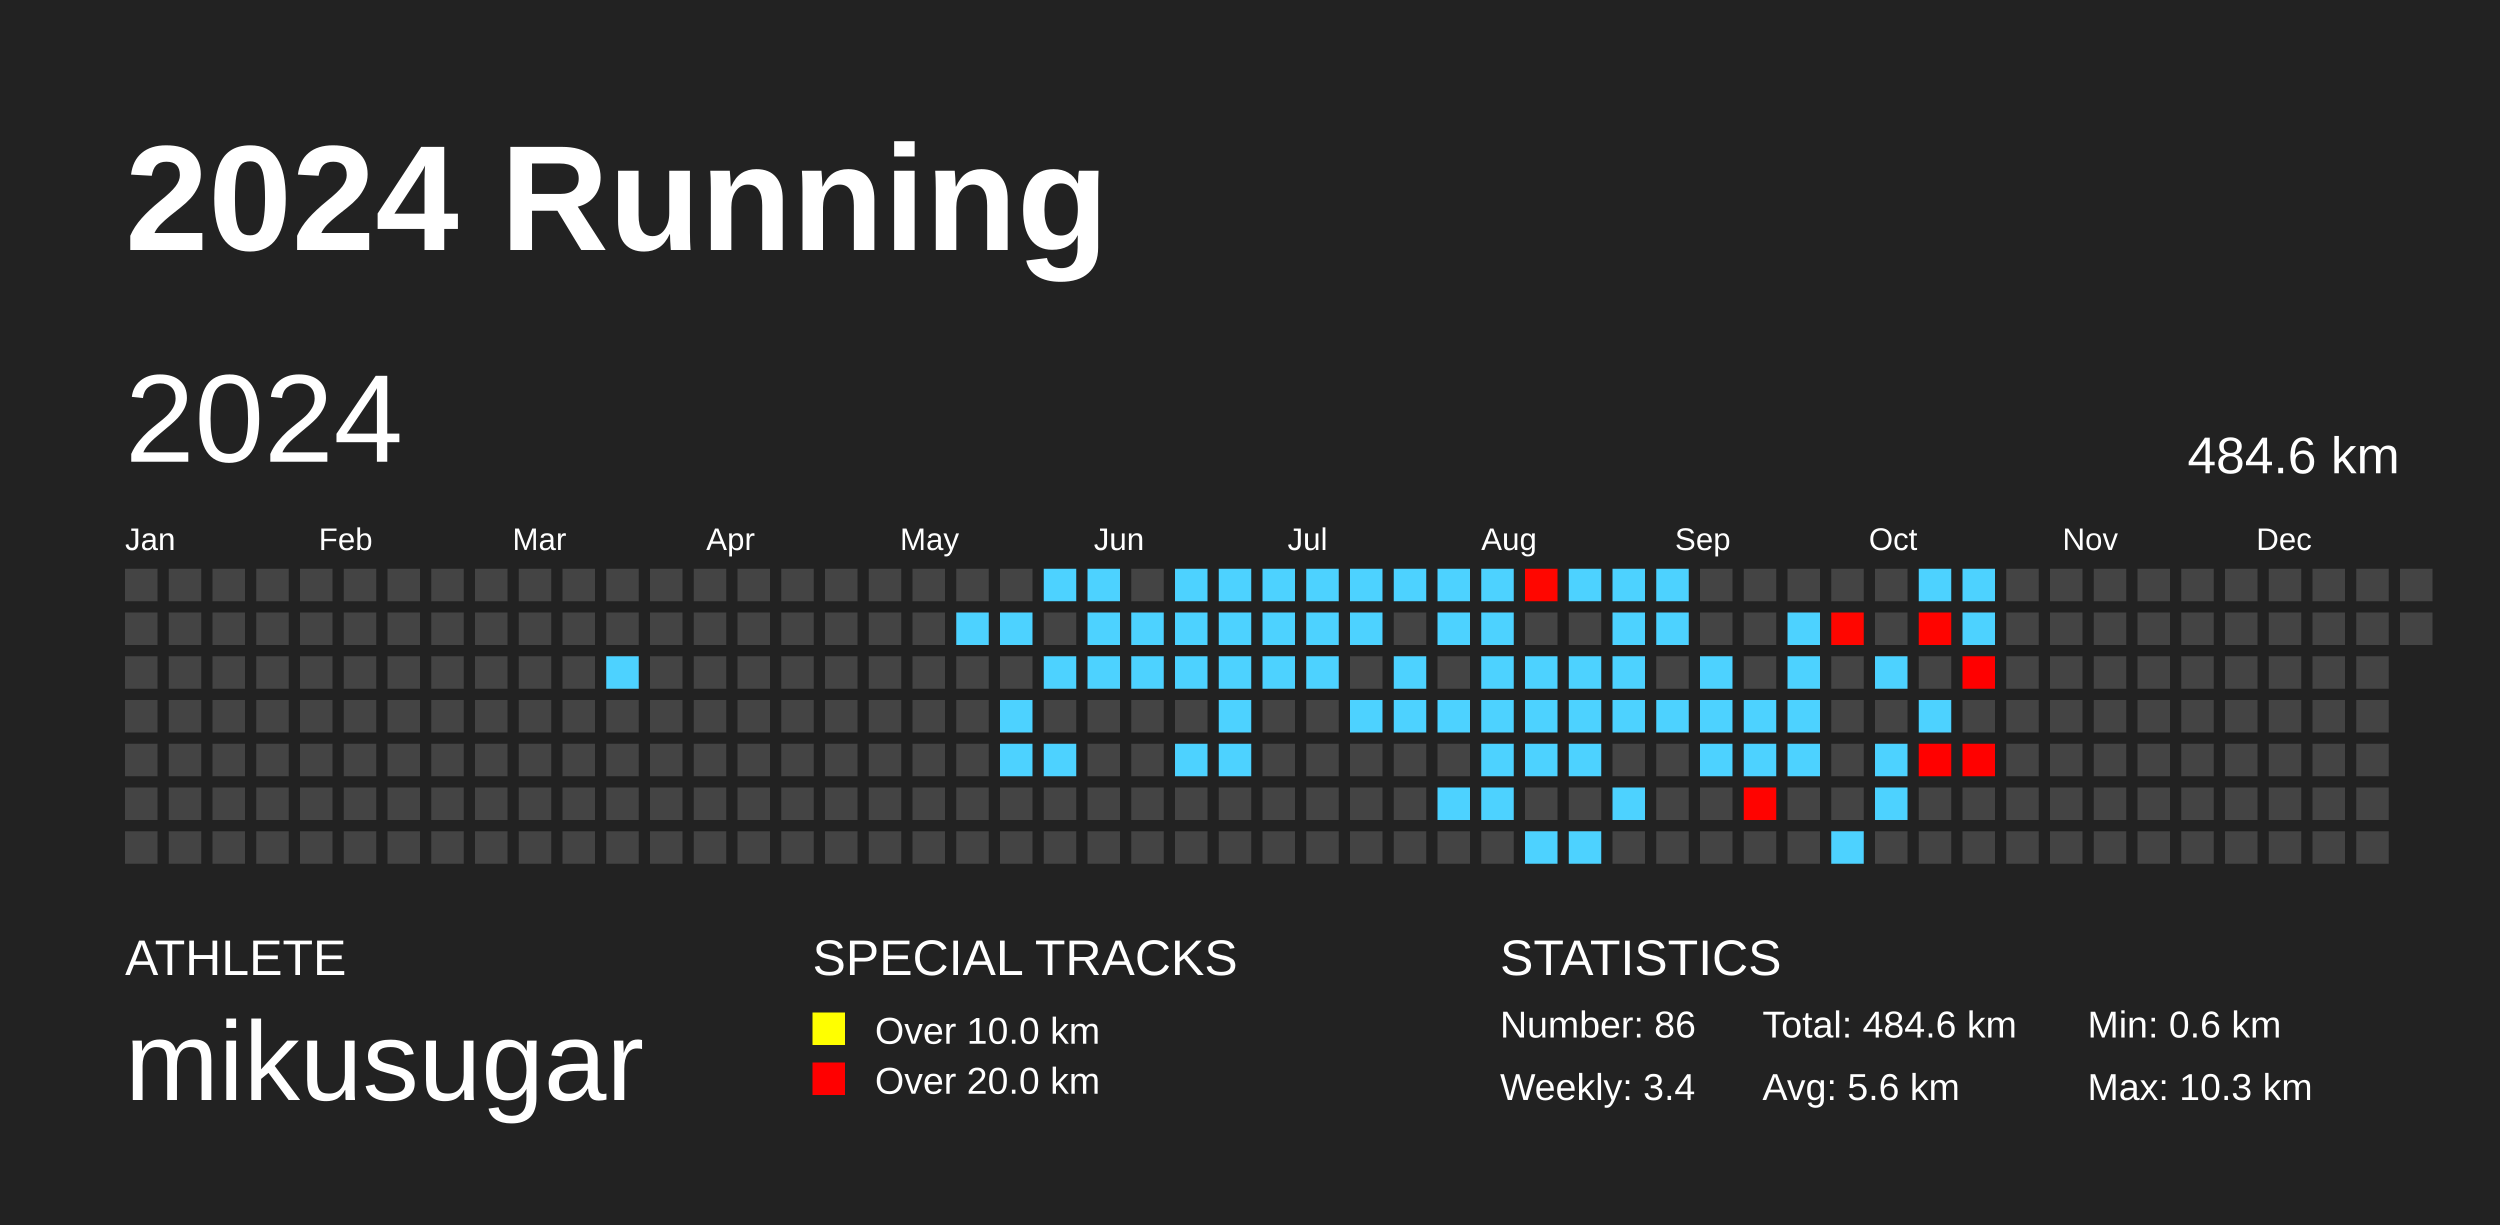
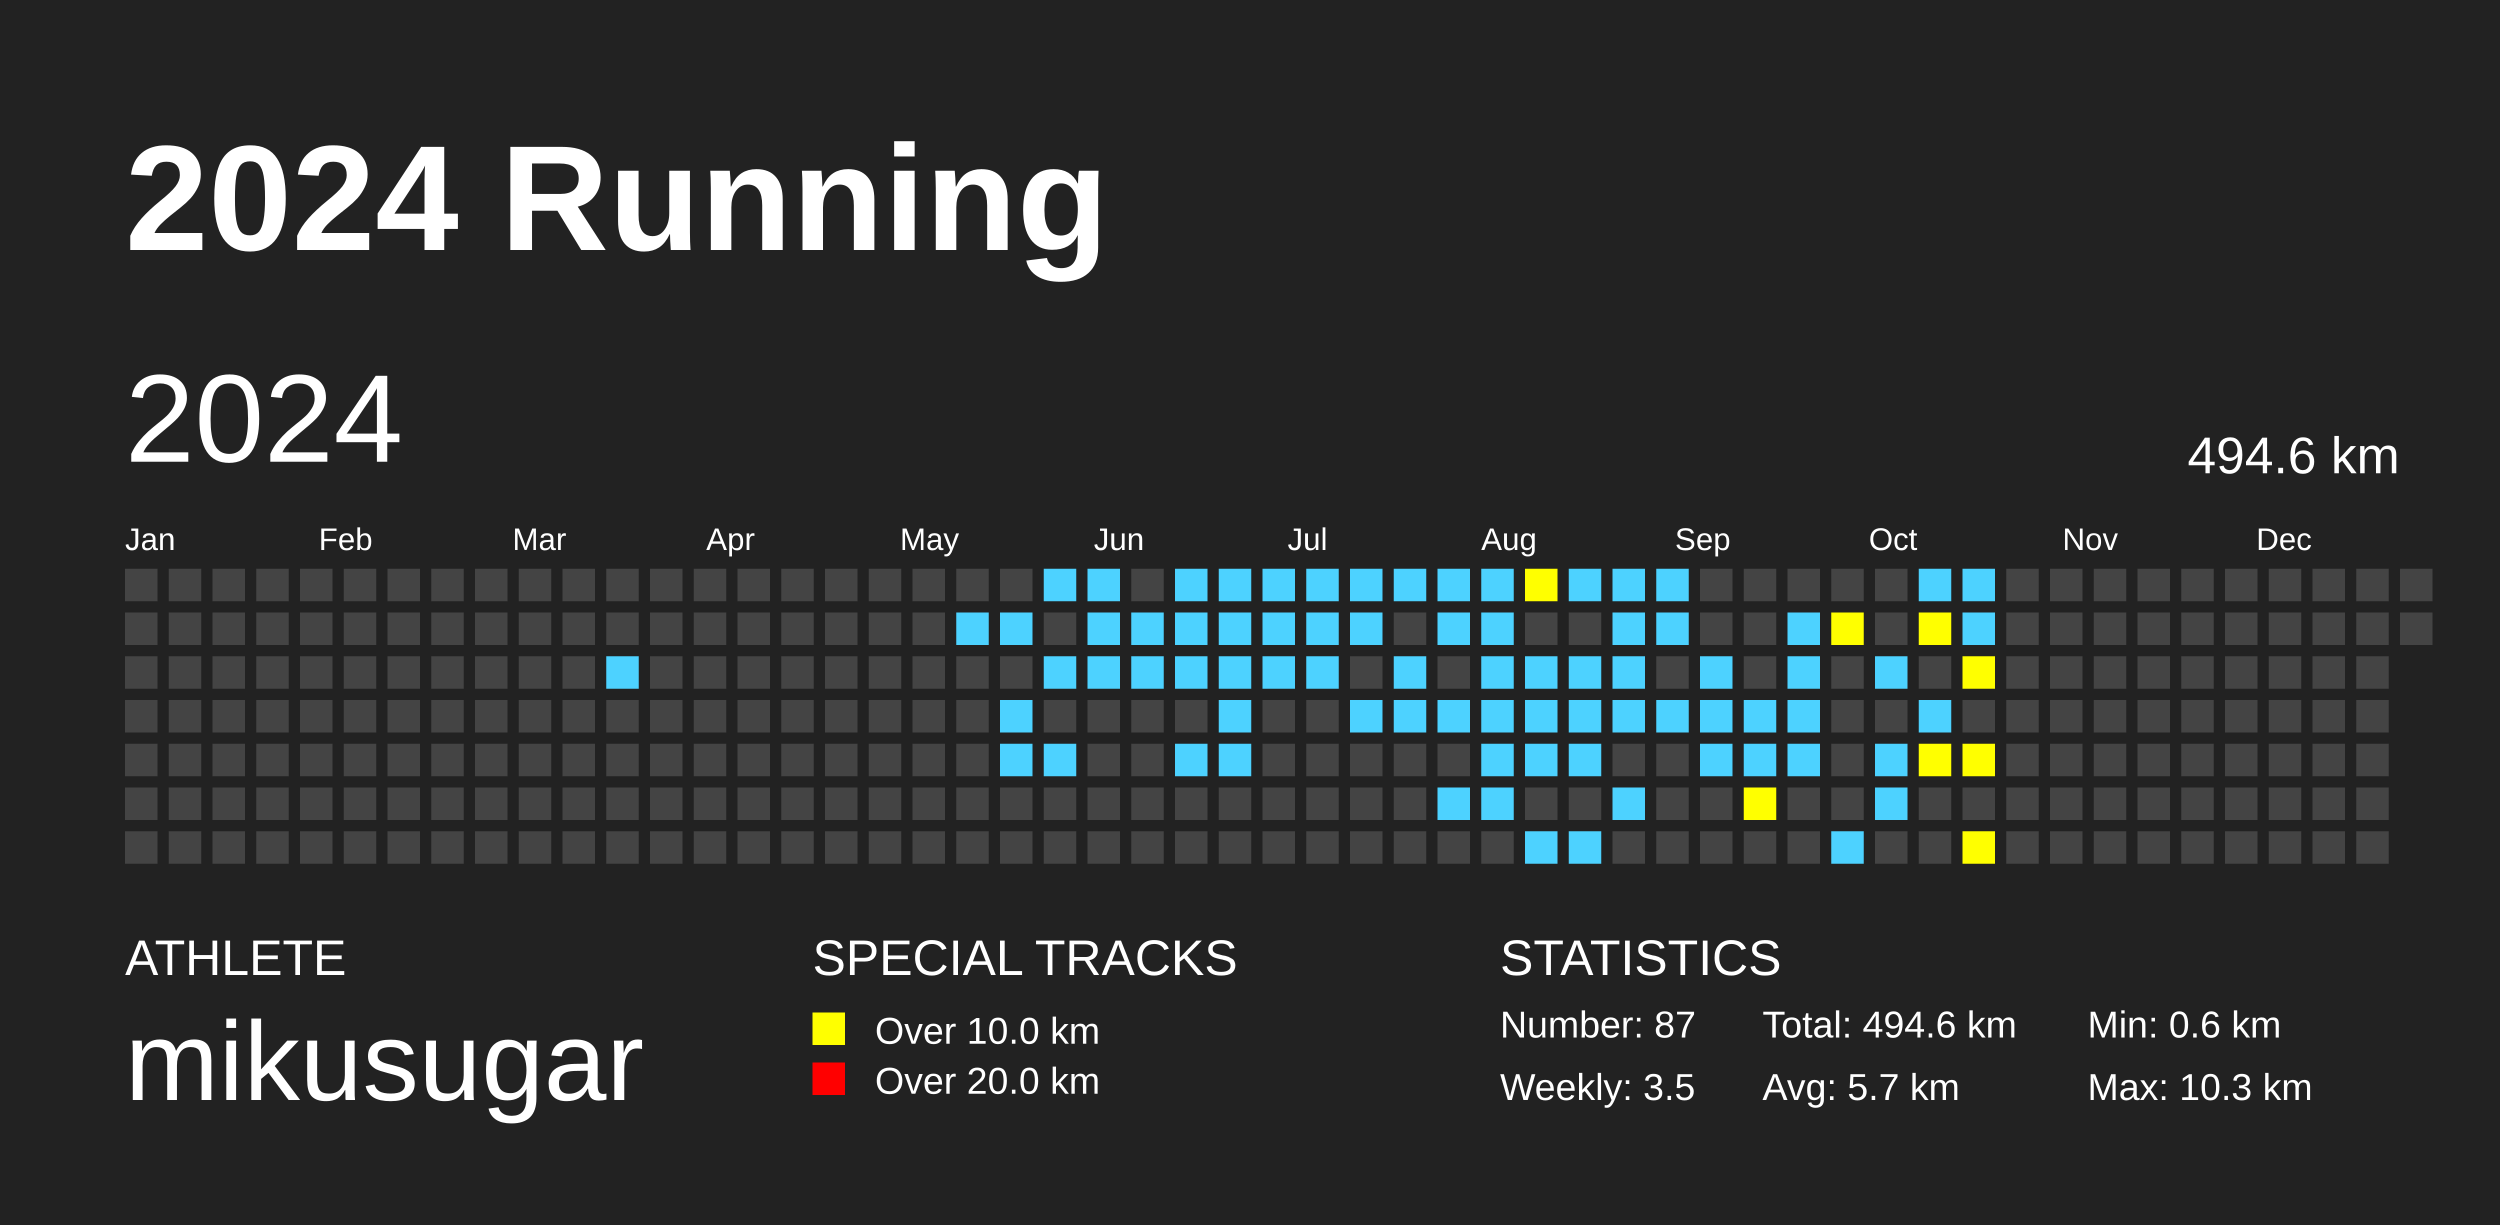
<svg xmlns="http://www.w3.org/2000/svg" baseProfile="full" height="98mm" version="1.1" viewBox="0,0,200,98" width="200mm">
  <defs />
  <rect fill="#222222" height="98" width="200" x="0" y="0" />
  <text fill="#FFFFFF" style="font-size:12px; font-family:Arial; font-weight:bold;" x="10" y="20">2024 Running</text>
  <text fill="#FFFFFF" style="font-size:4px; font-family:Arial" x="10" y="78">ATHLETE</text>
  <text fill="#FFFFFF" style="font-size:9px; font-family:Arial" x="10" y="88">mikusugar</text>
  <text fill="#FFFFFF" style="font-size:4px; font-family:Arial" x="65" y="78">SPECIAL TRACKS</text>
  <rect fill="yellow" height="2.6" width="2.6" x="65" y="81" />
  <text fill="#FFFFFF" style="font-size:3px; font-family:Arial" x="70" y="83.5">Over 10.0 km</text>
  <rect fill="red" height="2.6" width="2.6" x="65" y="85" />
  <text fill="#FFFFFF" style="font-size:3px; font-family:Arial" x="70" y="87.5">Over 20.0 km</text>
  <text fill="#FFFFFF" style="font-size:4px; font-family:Arial" x="120" y="78">STATISTICS</text>
-   <text fill="#FFFFFF" style="font-size:3px; font-family:Arial" x="120" y="83">Number: 86</text>
-   <text fill="#FFFFFF" style="font-size:3px; font-family:Arial" x="120" y="88">Weekly: 3.4</text>
-   <text fill="#FFFFFF" style="font-size:3px; font-family:Arial" x="141" y="83">Total: 484.6 km</text>
-   <text fill="#FFFFFF" style="font-size:3px; font-family:Arial" x="141" y="88">Avg: 5.6 km</text>
+   <text fill="#FFFFFF" style="font-size:3px; font-family:Arial" x="120" y="83">Number: 87</text>
+   <text fill="#FFFFFF" style="font-size:3px; font-family:Arial" x="120" y="88">Weekly: 3.5</text>
+   <text fill="#FFFFFF" style="font-size:3px; font-family:Arial" x="141" y="83">Total: 494.6 km</text>
+   <text fill="#FFFFFF" style="font-size:3px; font-family:Arial" x="141" y="88">Avg: 5.7 km</text>
  <text fill="#FFFFFF" style="font-size:3px; font-family:Arial" x="167" y="83">Min: 0.6 km</text>
  <text fill="#FFFFFF" style="font-size:3px; font-family:Arial" x="167" y="88">Max: 10.3 km</text>
  <text dominant-baseline="hanging" fill="#FFFFFF" style="font-size:10.0px; font-family:Arial;" x="10" y="30">2024</text>
-   <text dominant-baseline="hanging" fill="#FFFFFF" style="font-size:4.125px; font-family:Arial;" x="175" y="35">484.6 km</text>
+   <text dominant-baseline="hanging" fill="#FFFFFF" style="font-size:4.125px; font-family:Arial;" x="175" y="35">494.6 km</text>
  <text fill="#FFFFFF" style="font-size:2.5px; font-family:Arial" x="10.0" y="44">Jan</text>
  <text fill="#FFFFFF" style="font-size:2.5px; font-family:Arial" x="25.5" y="44">Feb</text>
  <text fill="#FFFFFF" style="font-size:2.5px; font-family:Arial" x="41.0" y="44">Mar</text>
  <text fill="#FFFFFF" style="font-size:2.5px; font-family:Arial" x="56.5" y="44">Apr</text>
  <text fill="#FFFFFF" style="font-size:2.5px; font-family:Arial" x="72.0" y="44">May</text>
  <text fill="#FFFFFF" style="font-size:2.5px; font-family:Arial" x="87.5" y="44">Jun</text>
  <text fill="#FFFFFF" style="font-size:2.5px; font-family:Arial" x="103.0" y="44">Jul</text>
  <text fill="#FFFFFF" style="font-size:2.5px; font-family:Arial" x="118.5" y="44">Aug</text>
  <text fill="#FFFFFF" style="font-size:2.5px; font-family:Arial" x="134.0" y="44">Sep</text>
  <text fill="#FFFFFF" style="font-size:2.5px; font-family:Arial" x="149.5" y="44">Oct</text>
  <text fill="#FFFFFF" style="font-size:2.5px; font-family:Arial" x="165.0" y="44">Nov</text>
  <text fill="#FFFFFF" style="font-size:2.5px; font-family:Arial" x="180.5" y="44">Dec</text>
  <rect fill="#444444" height="2.6" width="2.6" x="10.0" y="45.5" />
  <rect fill="#444444" height="2.6" width="2.6" x="10.0" y="49.0" />
  <rect fill="#444444" height="2.6" width="2.6" x="10.0" y="52.5" />
  <rect fill="#444444" height="2.6" width="2.6" x="10.0" y="56.0" />
  <rect fill="#444444" height="2.6" width="2.6" x="10.0" y="59.5" />
  <rect fill="#444444" height="2.6" width="2.6" x="10.0" y="63.0" />
  <rect fill="#444444" height="2.6" width="2.6" x="10.0" y="66.5" />
  <rect fill="#444444" height="2.6" width="2.6" x="13.5" y="45.5" />
  <rect fill="#444444" height="2.6" width="2.6" x="13.5" y="49.0" />
  <rect fill="#444444" height="2.6" width="2.6" x="13.5" y="52.5" />
  <rect fill="#444444" height="2.6" width="2.6" x="13.5" y="56.0" />
  <rect fill="#444444" height="2.6" width="2.6" x="13.5" y="59.5" />
  <rect fill="#444444" height="2.6" width="2.6" x="13.5" y="63.0" />
  <rect fill="#444444" height="2.6" width="2.6" x="13.5" y="66.5" />
  <rect fill="#444444" height="2.6" width="2.6" x="17.0" y="45.5" />
  <rect fill="#444444" height="2.6" width="2.6" x="17.0" y="49.0" />
  <rect fill="#444444" height="2.6" width="2.6" x="17.0" y="52.5" />
  <rect fill="#444444" height="2.6" width="2.6" x="17.0" y="56.0" />
  <rect fill="#444444" height="2.6" width="2.6" x="17.0" y="59.5" />
  <rect fill="#444444" height="2.6" width="2.6" x="17.0" y="63.0" />
  <rect fill="#444444" height="2.6" width="2.6" x="17.0" y="66.5" />
  <rect fill="#444444" height="2.6" width="2.6" x="20.5" y="45.5" />
  <rect fill="#444444" height="2.6" width="2.6" x="20.5" y="49.0" />
  <rect fill="#444444" height="2.6" width="2.6" x="20.5" y="52.5" />
  <rect fill="#444444" height="2.6" width="2.6" x="20.5" y="56.0" />
  <rect fill="#444444" height="2.6" width="2.6" x="20.5" y="59.5" />
  <rect fill="#444444" height="2.6" width="2.6" x="20.5" y="63.0" />
  <rect fill="#444444" height="2.6" width="2.6" x="20.5" y="66.5" />
  <rect fill="#444444" height="2.6" width="2.6" x="24.0" y="45.5" />
  <rect fill="#444444" height="2.6" width="2.6" x="24.0" y="49.0" />
  <rect fill="#444444" height="2.6" width="2.6" x="24.0" y="52.5" />
  <rect fill="#444444" height="2.6" width="2.6" x="24.0" y="56.0" />
  <rect fill="#444444" height="2.6" width="2.6" x="24.0" y="59.5" />
  <rect fill="#444444" height="2.6" width="2.6" x="24.0" y="63.0" />
  <rect fill="#444444" height="2.6" width="2.6" x="24.0" y="66.5" />
  <rect fill="#444444" height="2.6" width="2.6" x="27.5" y="45.5" />
  <rect fill="#444444" height="2.6" width="2.6" x="27.5" y="49.0" />
  <rect fill="#444444" height="2.6" width="2.6" x="27.5" y="52.5" />
  <rect fill="#444444" height="2.6" width="2.6" x="27.5" y="56.0" />
  <rect fill="#444444" height="2.6" width="2.6" x="27.5" y="59.5" />
  <rect fill="#444444" height="2.6" width="2.6" x="27.5" y="63.0" />
  <rect fill="#444444" height="2.6" width="2.6" x="27.5" y="66.5" />
  <rect fill="#444444" height="2.6" width="2.6" x="31.0" y="45.5" />
  <rect fill="#444444" height="2.6" width="2.6" x="31.0" y="49.0" />
  <rect fill="#444444" height="2.6" width="2.6" x="31.0" y="52.5" />
  <rect fill="#444444" height="2.6" width="2.6" x="31.0" y="56.0" />
  <rect fill="#444444" height="2.6" width="2.6" x="31.0" y="59.5" />
  <rect fill="#444444" height="2.6" width="2.6" x="31.0" y="63.0" />
  <rect fill="#444444" height="2.6" width="2.6" x="31.0" y="66.5" />
  <rect fill="#444444" height="2.6" width="2.6" x="34.5" y="45.5" />
  <rect fill="#444444" height="2.6" width="2.6" x="34.5" y="49.0" />
  <rect fill="#444444" height="2.6" width="2.6" x="34.5" y="52.5" />
  <rect fill="#444444" height="2.6" width="2.6" x="34.5" y="56.0" />
  <rect fill="#444444" height="2.6" width="2.6" x="34.5" y="59.5" />
  <rect fill="#444444" height="2.6" width="2.6" x="34.5" y="63.0" />
  <rect fill="#444444" height="2.6" width="2.6" x="34.5" y="66.5" />
  <rect fill="#444444" height="2.6" width="2.6" x="38.0" y="45.5" />
  <rect fill="#444444" height="2.6" width="2.6" x="38.0" y="49.0" />
  <rect fill="#444444" height="2.6" width="2.6" x="38.0" y="52.5" />
  <rect fill="#444444" height="2.6" width="2.6" x="38.0" y="56.0" />
  <rect fill="#444444" height="2.6" width="2.6" x="38.0" y="59.5" />
  <rect fill="#444444" height="2.6" width="2.6" x="38.0" y="63.0" />
  <rect fill="#444444" height="2.6" width="2.6" x="38.0" y="66.5" />
  <rect fill="#444444" height="2.6" width="2.6" x="41.5" y="45.5" />
  <rect fill="#444444" height="2.6" width="2.6" x="41.5" y="49.0" />
  <rect fill="#444444" height="2.6" width="2.6" x="41.5" y="52.5" />
  <rect fill="#444444" height="2.6" width="2.6" x="41.5" y="56.0" />
  <rect fill="#444444" height="2.6" width="2.6" x="41.5" y="59.5" />
  <rect fill="#444444" height="2.6" width="2.6" x="41.5" y="63.0" />
  <rect fill="#444444" height="2.6" width="2.6" x="41.5" y="66.5" />
  <rect fill="#444444" height="2.6" width="2.6" x="45.0" y="45.5" />
  <rect fill="#444444" height="2.6" width="2.6" x="45.0" y="49.0" />
  <rect fill="#444444" height="2.6" width="2.6" x="45.0" y="52.5" />
  <rect fill="#444444" height="2.6" width="2.6" x="45.0" y="56.0" />
  <rect fill="#444444" height="2.6" width="2.6" x="45.0" y="59.5" />
  <rect fill="#444444" height="2.6" width="2.6" x="45.0" y="63.0" />
  <rect fill="#444444" height="2.6" width="2.6" x="45.0" y="66.5" />
  <rect fill="#444444" height="2.6" width="2.6" x="48.5" y="45.5" />
  <rect fill="#444444" height="2.6" width="2.6" x="48.5" y="49.0" />
-   <rect fill="#4dd2ff" height="2.6" width="2.6" x="48.5" y="52.5" />
+   <rect fill="#4DD2FF" height="2.6" width="2.6" x="48.5" y="52.5" />
  <rect fill="#444444" height="2.6" width="2.6" x="48.5" y="56.0" />
  <rect fill="#444444" height="2.6" width="2.6" x="48.5" y="59.5" />
  <rect fill="#444444" height="2.6" width="2.6" x="48.5" y="63.0" />
  <rect fill="#444444" height="2.6" width="2.6" x="48.5" y="66.5" />
  <rect fill="#444444" height="2.6" width="2.6" x="52.0" y="45.5" />
  <rect fill="#444444" height="2.6" width="2.6" x="52.0" y="49.0" />
  <rect fill="#444444" height="2.6" width="2.6" x="52.0" y="52.5" />
  <rect fill="#444444" height="2.6" width="2.6" x="52.0" y="56.0" />
  <rect fill="#444444" height="2.6" width="2.6" x="52.0" y="59.5" />
  <rect fill="#444444" height="2.6" width="2.6" x="52.0" y="63.0" />
  <rect fill="#444444" height="2.6" width="2.6" x="52.0" y="66.5" />
  <rect fill="#444444" height="2.6" width="2.6" x="55.5" y="45.5" />
  <rect fill="#444444" height="2.6" width="2.6" x="55.5" y="49.0" />
  <rect fill="#444444" height="2.6" width="2.6" x="55.5" y="52.5" />
  <rect fill="#444444" height="2.6" width="2.6" x="55.5" y="56.0" />
  <rect fill="#444444" height="2.6" width="2.6" x="55.5" y="59.5" />
  <rect fill="#444444" height="2.6" width="2.6" x="55.5" y="63.0" />
  <rect fill="#444444" height="2.6" width="2.6" x="55.5" y="66.5" />
  <rect fill="#444444" height="2.6" width="2.6" x="59.0" y="45.5" />
  <rect fill="#444444" height="2.6" width="2.6" x="59.0" y="49.0" />
  <rect fill="#444444" height="2.6" width="2.6" x="59.0" y="52.5" />
  <rect fill="#444444" height="2.6" width="2.6" x="59.0" y="56.0" />
  <rect fill="#444444" height="2.6" width="2.6" x="59.0" y="59.5" />
  <rect fill="#444444" height="2.6" width="2.6" x="59.0" y="63.0" />
  <rect fill="#444444" height="2.6" width="2.6" x="59.0" y="66.5" />
  <rect fill="#444444" height="2.6" width="2.6" x="62.5" y="45.5" />
  <rect fill="#444444" height="2.6" width="2.6" x="62.5" y="49.0" />
  <rect fill="#444444" height="2.6" width="2.6" x="62.5" y="52.5" />
  <rect fill="#444444" height="2.6" width="2.6" x="62.5" y="56.0" />
  <rect fill="#444444" height="2.6" width="2.6" x="62.5" y="59.5" />
  <rect fill="#444444" height="2.6" width="2.6" x="62.5" y="63.0" />
  <rect fill="#444444" height="2.6" width="2.6" x="62.5" y="66.5" />
  <rect fill="#444444" height="2.6" width="2.6" x="66.0" y="45.5" />
  <rect fill="#444444" height="2.6" width="2.6" x="66.0" y="49.0" />
  <rect fill="#444444" height="2.6" width="2.6" x="66.0" y="52.5" />
  <rect fill="#444444" height="2.6" width="2.6" x="66.0" y="56.0" />
  <rect fill="#444444" height="2.6" width="2.6" x="66.0" y="59.5" />
  <rect fill="#444444" height="2.6" width="2.6" x="66.0" y="63.0" />
  <rect fill="#444444" height="2.6" width="2.6" x="66.0" y="66.5" />
  <rect fill="#444444" height="2.6" width="2.6" x="69.5" y="45.5" />
  <rect fill="#444444" height="2.6" width="2.6" x="69.5" y="49.0" />
  <rect fill="#444444" height="2.6" width="2.6" x="69.5" y="52.5" />
  <rect fill="#444444" height="2.6" width="2.6" x="69.5" y="56.0" />
  <rect fill="#444444" height="2.6" width="2.6" x="69.5" y="59.5" />
  <rect fill="#444444" height="2.6" width="2.6" x="69.5" y="63.0" />
  <rect fill="#444444" height="2.6" width="2.6" x="69.5" y="66.5" />
  <rect fill="#444444" height="2.6" width="2.6" x="73.0" y="45.5" />
  <rect fill="#444444" height="2.6" width="2.6" x="73.0" y="49.0" />
  <rect fill="#444444" height="2.6" width="2.6" x="73.0" y="52.5" />
  <rect fill="#444444" height="2.6" width="2.6" x="73.0" y="56.0" />
  <rect fill="#444444" height="2.6" width="2.6" x="73.0" y="59.5" />
  <rect fill="#444444" height="2.6" width="2.6" x="73.0" y="63.0" />
  <rect fill="#444444" height="2.6" width="2.6" x="73.0" y="66.5" />
  <rect fill="#444444" height="2.6" width="2.6" x="76.5" y="45.5" />
-   <rect fill="#4dd2ff" height="2.6" width="2.6" x="76.5" y="49.0" />
+   <rect fill="#4DD2FF" height="2.6" width="2.6" x="76.5" y="49.0" />
  <rect fill="#444444" height="2.6" width="2.6" x="76.5" y="52.5" />
  <rect fill="#444444" height="2.6" width="2.6" x="76.5" y="56.0" />
  <rect fill="#444444" height="2.6" width="2.6" x="76.5" y="59.5" />
  <rect fill="#444444" height="2.6" width="2.6" x="76.5" y="63.0" />
  <rect fill="#444444" height="2.6" width="2.6" x="76.5" y="66.5" />
  <rect fill="#444444" height="2.6" width="2.6" x="80.0" y="45.5" />
-   <rect fill="#4dd2ff" height="2.6" width="2.6" x="80.0" y="49.0" />
+   <rect fill="#4DD2FF" height="2.6" width="2.6" x="80.0" y="49.0" />
  <rect fill="#444444" height="2.6" width="2.6" x="80.0" y="52.5" />
-   <rect fill="#4dd2ff" height="2.6" width="2.6" x="80.0" y="56.0" />
-   <rect fill="#4dd2ff" height="2.6" width="2.6" x="80.0" y="59.5" />
+   <rect fill="#4DD2FF" height="2.6" width="2.6" x="80.0" y="56.0" />
+   <rect fill="#4DD2FF" height="2.6" width="2.6" x="80.0" y="59.5" />
  <rect fill="#444444" height="2.6" width="2.6" x="80.0" y="63.0" />
  <rect fill="#444444" height="2.6" width="2.6" x="80.0" y="66.5" />
-   <rect fill="#4dd2ff" height="2.6" width="2.6" x="83.5" y="45.5" />
+   <rect fill="#4DD2FF" height="2.6" width="2.6" x="83.5" y="45.5" />
  <rect fill="#444444" height="2.6" width="2.6" x="83.5" y="49.0" />
-   <rect fill="#4dd2ff" height="2.6" width="2.6" x="83.5" y="52.5" />
+   <rect fill="#4DD2FF" height="2.6" width="2.6" x="83.5" y="52.5" />
  <rect fill="#444444" height="2.6" width="2.6" x="83.5" y="56.0" />
-   <rect fill="#4dd2ff" height="2.6" width="2.6" x="83.5" y="59.5" />
+   <rect fill="#4DD2FF" height="2.6" width="2.6" x="83.5" y="59.5" />
  <rect fill="#444444" height="2.6" width="2.6" x="83.5" y="63.0" />
  <rect fill="#444444" height="2.6" width="2.6" x="83.5" y="66.5" />
-   <rect fill="#4dd2ff" height="2.6" width="2.6" x="87.0" y="45.5" />
-   <rect fill="#4dd2ff" height="2.6" width="2.6" x="87.0" y="49.0" />
-   <rect fill="#4dd2ff" height="2.6" width="2.6" x="87.0" y="52.5" />
+   <rect fill="#4DD2FF" height="2.6" width="2.6" x="87.0" y="45.5" />
+   <rect fill="#4DD2FF" height="2.6" width="2.6" x="87.0" y="49.0" />
+   <rect fill="#4DD2FF" height="2.6" width="2.6" x="87.0" y="52.5" />
  <rect fill="#444444" height="2.6" width="2.6" x="87.0" y="56.0" />
  <rect fill="#444444" height="2.6" width="2.6" x="87.0" y="59.5" />
  <rect fill="#444444" height="2.6" width="2.6" x="87.0" y="63.0" />
  <rect fill="#444444" height="2.6" width="2.6" x="87.0" y="66.5" />
  <rect fill="#444444" height="2.6" width="2.6" x="90.5" y="45.5" />
-   <rect fill="#4dd2ff" height="2.6" width="2.6" x="90.5" y="49.0" />
-   <rect fill="#4dd2ff" height="2.6" width="2.6" x="90.5" y="52.5" />
+   <rect fill="#4DD2FF" height="2.6" width="2.6" x="90.5" y="49.0" />
+   <rect fill="#4DD2FF" height="2.6" width="2.6" x="90.5" y="52.5" />
  <rect fill="#444444" height="2.6" width="2.6" x="90.5" y="56.0" />
  <rect fill="#444444" height="2.6" width="2.6" x="90.5" y="59.5" />
  <rect fill="#444444" height="2.6" width="2.6" x="90.5" y="63.0" />
  <rect fill="#444444" height="2.6" width="2.6" x="90.5" y="66.5" />
-   <rect fill="#4dd2ff" height="2.6" width="2.6" x="94.0" y="45.5" />
-   <rect fill="#4dd2ff" height="2.6" width="2.6" x="94.0" y="49.0" />
-   <rect fill="#4dd2ff" height="2.6" width="2.6" x="94.0" y="52.5" />
+   <rect fill="#4DD2FF" height="2.6" width="2.6" x="94.0" y="45.5" />
+   <rect fill="#4DD2FF" height="2.6" width="2.6" x="94.0" y="49.0" />
+   <rect fill="#4DD2FF" height="2.6" width="2.6" x="94.0" y="52.5" />
  <rect fill="#444444" height="2.6" width="2.6" x="94.0" y="56.0" />
-   <rect fill="#4dd2ff" height="2.6" width="2.6" x="94.0" y="59.5" />
+   <rect fill="#4DD2FF" height="2.6" width="2.6" x="94.0" y="59.5" />
  <rect fill="#444444" height="2.6" width="2.6" x="94.0" y="63.0" />
  <rect fill="#444444" height="2.6" width="2.6" x="94.0" y="66.5" />
-   <rect fill="#4dd2ff" height="2.6" width="2.6" x="97.5" y="45.5" />
-   <rect fill="#4dd2ff" height="2.6" width="2.6" x="97.5" y="49.0" />
-   <rect fill="#4dd2ff" height="2.6" width="2.6" x="97.5" y="52.5" />
-   <rect fill="#4dd2ff" height="2.6" width="2.6" x="97.5" y="56.0" />
-   <rect fill="#4dd2ff" height="2.6" width="2.6" x="97.5" y="59.5" />
+   <rect fill="#4DD2FF" height="2.6" width="2.6" x="97.5" y="45.5" />
+   <rect fill="#4DD2FF" height="2.6" width="2.6" x="97.5" y="49.0" />
+   <rect fill="#4DD2FF" height="2.6" width="2.6" x="97.5" y="52.5" />
+   <rect fill="#4DD2FF" height="2.6" width="2.6" x="97.5" y="56.0" />
+   <rect fill="#4DD2FF" height="2.6" width="2.6" x="97.5" y="59.5" />
  <rect fill="#444444" height="2.6" width="2.6" x="97.5" y="63.0" />
  <rect fill="#444444" height="2.6" width="2.6" x="97.5" y="66.5" />
-   <rect fill="#4dd2ff" height="2.6" width="2.6" x="101.0" y="45.5" />
-   <rect fill="#4dd2ff" height="2.6" width="2.6" x="101.0" y="49.0" />
-   <rect fill="#4dd2ff" height="2.6" width="2.6" x="101.0" y="52.5" />
+   <rect fill="#4DD2FF" height="2.6" width="2.6" x="101.0" y="45.5" />
+   <rect fill="#4DD2FF" height="2.6" width="2.6" x="101.0" y="49.0" />
+   <rect fill="#4DD2FF" height="2.6" width="2.6" x="101.0" y="52.5" />
  <rect fill="#444444" height="2.6" width="2.6" x="101.0" y="56.0" />
  <rect fill="#444444" height="2.6" width="2.6" x="101.0" y="59.5" />
  <rect fill="#444444" height="2.6" width="2.6" x="101.0" y="63.0" />
  <rect fill="#444444" height="2.6" width="2.6" x="101.0" y="66.5" />
-   <rect fill="#4dd2ff" height="2.6" width="2.6" x="104.5" y="45.5" />
-   <rect fill="#4dd2ff" height="2.6" width="2.6" x="104.5" y="49.0" />
-   <rect fill="#4dd2ff" height="2.6" width="2.6" x="104.5" y="52.5" />
+   <rect fill="#4DD2FF" height="2.6" width="2.6" x="104.5" y="45.5" />
+   <rect fill="#4DD2FF" height="2.6" width="2.6" x="104.5" y="49.0" />
+   <rect fill="#4DD2FF" height="2.6" width="2.6" x="104.5" y="52.5" />
  <rect fill="#444444" height="2.6" width="2.6" x="104.5" y="56.0" />
  <rect fill="#444444" height="2.6" width="2.6" x="104.5" y="59.5" />
  <rect fill="#444444" height="2.6" width="2.6" x="104.5" y="63.0" />
  <rect fill="#444444" height="2.6" width="2.6" x="104.5" y="66.5" />
-   <rect fill="#4dd2ff" height="2.6" width="2.6" x="108.0" y="45.5" />
-   <rect fill="#4dd2ff" height="2.6" width="2.6" x="108.0" y="49.0" />
+   <rect fill="#4DD2FF" height="2.6" width="2.6" x="108.0" y="45.5" />
+   <rect fill="#4DD2FF" height="2.6" width="2.6" x="108.0" y="49.0" />
  <rect fill="#444444" height="2.6" width="2.6" x="108.0" y="52.5" />
-   <rect fill="#4dd2ff" height="2.6" width="2.6" x="108.0" y="56.0" />
+   <rect fill="#4DD2FF" height="2.6" width="2.6" x="108.0" y="56.0" />
  <rect fill="#444444" height="2.6" width="2.6" x="108.0" y="59.5" />
  <rect fill="#444444" height="2.6" width="2.6" x="108.0" y="63.0" />
  <rect fill="#444444" height="2.6" width="2.6" x="108.0" y="66.5" />
-   <rect fill="#4dd2ff" height="2.6" width="2.6" x="111.5" y="45.5" />
+   <rect fill="#4DD2FF" height="2.6" width="2.6" x="111.5" y="45.5" />
  <rect fill="#444444" height="2.6" width="2.6" x="111.5" y="49.0" />
-   <rect fill="#4dd2ff" height="2.6" width="2.6" x="111.5" y="52.5" />
-   <rect fill="#4dd2ff" height="2.6" width="2.6" x="111.5" y="56.0" />
+   <rect fill="#4DD2FF" height="2.6" width="2.6" x="111.5" y="52.5" />
+   <rect fill="#4DD2FF" height="2.6" width="2.6" x="111.5" y="56.0" />
  <rect fill="#444444" height="2.6" width="2.6" x="111.5" y="59.5" />
  <rect fill="#444444" height="2.6" width="2.6" x="111.5" y="63.0" />
  <rect fill="#444444" height="2.6" width="2.6" x="111.5" y="66.5" />
-   <rect fill="#4dd2ff" height="2.6" width="2.6" x="115.0" y="45.5" />
-   <rect fill="#4dd2ff" height="2.6" width="2.6" x="115.0" y="49.0" />
+   <rect fill="#4DD2FF" height="2.6" width="2.6" x="115.0" y="45.5" />
+   <rect fill="#4DD2FF" height="2.6" width="2.6" x="115.0" y="49.0" />
  <rect fill="#444444" height="2.6" width="2.6" x="115.0" y="52.5" />
-   <rect fill="#4dd2ff" height="2.6" width="2.6" x="115.0" y="56.0" />
+   <rect fill="#4DD2FF" height="2.6" width="2.6" x="115.0" y="56.0" />
  <rect fill="#444444" height="2.6" width="2.6" x="115.0" y="59.5" />
-   <rect fill="#4dd2ff" height="2.6" width="2.6" x="115.0" y="63.0" />
+   <rect fill="#4DD2FF" height="2.6" width="2.6" x="115.0" y="63.0" />
  <rect fill="#444444" height="2.6" width="2.6" x="115.0" y="66.5" />
-   <rect fill="#4dd2ff" height="2.6" width="2.6" x="118.5" y="45.5" />
-   <rect fill="#4dd2ff" height="2.6" width="2.6" x="118.5" y="49.0" />
-   <rect fill="#4dd2ff" height="2.6" width="2.6" x="118.5" y="52.5" />
-   <rect fill="#4dd2ff" height="2.6" width="2.6" x="118.5" y="56.0" />
-   <rect fill="#4dd2ff" height="2.6" width="2.6" x="118.5" y="59.5" />
-   <rect fill="#4dd2ff" height="2.6" width="2.6" x="118.5" y="63.0" />
+   <rect fill="#4DD2FF" height="2.6" width="2.6" x="118.5" y="45.5" />
+   <rect fill="#4DD2FF" height="2.6" width="2.6" x="118.5" y="49.0" />
+   <rect fill="#4DD2FF" height="2.6" width="2.6" x="118.5" y="52.5" />
+   <rect fill="#4DD2FF" height="2.6" width="2.6" x="118.5" y="56.0" />
+   <rect fill="#4DD2FF" height="2.6" width="2.6" x="118.5" y="59.5" />
+   <rect fill="#4DD2FF" height="2.6" width="2.6" x="118.5" y="63.0" />
  <rect fill="#444444" height="2.6" width="2.6" x="118.5" y="66.5" />
-   <rect fill="#ff0600" height="2.6" width="2.6" x="122.0" y="45.5" />
+   <rect fill="yellow" height="2.6" width="2.6" x="122.0" y="45.5" />
  <rect fill="#444444" height="2.6" width="2.6" x="122.0" y="49.0" />
-   <rect fill="#4dd2ff" height="2.6" width="2.6" x="122.0" y="52.5" />
-   <rect fill="#4dd2ff" height="2.6" width="2.6" x="122.0" y="56.0" />
-   <rect fill="#4dd2ff" height="2.6" width="2.6" x="122.0" y="59.5" />
+   <rect fill="#4DD2FF" height="2.6" width="2.6" x="122.0" y="52.5" />
+   <rect fill="#4DD2FF" height="2.6" width="2.6" x="122.0" y="56.0" />
+   <rect fill="#4DD2FF" height="2.6" width="2.6" x="122.0" y="59.5" />
  <rect fill="#444444" height="2.6" width="2.6" x="122.0" y="63.0" />
-   <rect fill="#4dd2ff" height="2.6" width="2.6" x="122.0" y="66.5" />
-   <rect fill="#4dd2ff" height="2.6" width="2.6" x="125.5" y="45.5" />
+   <rect fill="#4DD2FF" height="2.6" width="2.6" x="122.0" y="66.5" />
+   <rect fill="#4DD2FF" height="2.6" width="2.6" x="125.5" y="45.5" />
  <rect fill="#444444" height="2.6" width="2.6" x="125.5" y="49.0" />
-   <rect fill="#4dd2ff" height="2.6" width="2.6" x="125.5" y="52.5" />
-   <rect fill="#4dd2ff" height="2.6" width="2.6" x="125.5" y="56.0" />
-   <rect fill="#4dd2ff" height="2.6" width="2.6" x="125.5" y="59.5" />
+   <rect fill="#4DD2FF" height="2.6" width="2.6" x="125.5" y="52.5" />
+   <rect fill="#4DD2FF" height="2.6" width="2.6" x="125.5" y="56.0" />
+   <rect fill="#4DD2FF" height="2.6" width="2.6" x="125.5" y="59.5" />
  <rect fill="#444444" height="2.6" width="2.6" x="125.5" y="63.0" />
-   <rect fill="#4dd2ff" height="2.6" width="2.6" x="125.5" y="66.5" />
-   <rect fill="#4dd2ff" height="2.6" width="2.6" x="129.0" y="45.5" />
-   <rect fill="#4dd2ff" height="2.6" width="2.6" x="129.0" y="49.0" />
-   <rect fill="#4dd2ff" height="2.6" width="2.6" x="129.0" y="52.5" />
-   <rect fill="#4dd2ff" height="2.6" width="2.6" x="129.0" y="56.0" />
+   <rect fill="#4DD2FF" height="2.6" width="2.6" x="125.5" y="66.5" />
+   <rect fill="#4DD2FF" height="2.6" width="2.6" x="129.0" y="45.5" />
+   <rect fill="#4DD2FF" height="2.6" width="2.6" x="129.0" y="49.0" />
+   <rect fill="#4DD2FF" height="2.6" width="2.6" x="129.0" y="52.5" />
+   <rect fill="#4DD2FF" height="2.6" width="2.6" x="129.0" y="56.0" />
  <rect fill="#444444" height="2.6" width="2.6" x="129.0" y="59.5" />
-   <rect fill="#4dd2ff" height="2.6" width="2.6" x="129.0" y="63.0" />
+   <rect fill="#4DD2FF" height="2.6" width="2.6" x="129.0" y="63.0" />
  <rect fill="#444444" height="2.6" width="2.6" x="129.0" y="66.5" />
-   <rect fill="#4dd2ff" height="2.6" width="2.6" x="132.5" y="45.5" />
-   <rect fill="#4dd2ff" height="2.6" width="2.6" x="132.5" y="49.0" />
+   <rect fill="#4DD2FF" height="2.6" width="2.6" x="132.5" y="45.5" />
+   <rect fill="#4DD2FF" height="2.6" width="2.6" x="132.5" y="49.0" />
  <rect fill="#444444" height="2.6" width="2.6" x="132.5" y="52.5" />
-   <rect fill="#4dd2ff" height="2.6" width="2.6" x="132.5" y="56.0" />
+   <rect fill="#4DD2FF" height="2.6" width="2.6" x="132.5" y="56.0" />
  <rect fill="#444444" height="2.6" width="2.6" x="132.5" y="59.5" />
  <rect fill="#444444" height="2.6" width="2.6" x="132.5" y="63.0" />
  <rect fill="#444444" height="2.6" width="2.6" x="132.5" y="66.5" />
  <rect fill="#444444" height="2.6" width="2.6" x="136.0" y="45.5" />
  <rect fill="#444444" height="2.6" width="2.6" x="136.0" y="49.0" />
-   <rect fill="#4dd2ff" height="2.6" width="2.6" x="136.0" y="52.5" />
-   <rect fill="#4dd2ff" height="2.6" width="2.6" x="136.0" y="56.0" />
-   <rect fill="#4dd2ff" height="2.6" width="2.6" x="136.0" y="59.5" />
+   <rect fill="#4DD2FF" height="2.6" width="2.6" x="136.0" y="52.5" />
+   <rect fill="#4DD2FF" height="2.6" width="2.6" x="136.0" y="56.0" />
+   <rect fill="#4DD2FF" height="2.6" width="2.6" x="136.0" y="59.5" />
  <rect fill="#444444" height="2.6" width="2.6" x="136.0" y="63.0" />
  <rect fill="#444444" height="2.6" width="2.6" x="136.0" y="66.5" />
  <rect fill="#444444" height="2.6" width="2.6" x="139.5" y="45.5" />
  <rect fill="#444444" height="2.6" width="2.6" x="139.5" y="49.0" />
  <rect fill="#444444" height="2.6" width="2.6" x="139.5" y="52.5" />
-   <rect fill="#4dd2ff" height="2.6" width="2.6" x="139.5" y="56.0" />
-   <rect fill="#4dd2ff" height="2.6" width="2.6" x="139.5" y="59.5" />
-   <rect fill="#ff0300" height="2.6" width="2.6" x="139.5" y="63.0" />
+   <rect fill="#4DD2FF" height="2.6" width="2.6" x="139.5" y="56.0" />
+   <rect fill="#4DD2FF" height="2.6" width="2.6" x="139.5" y="59.5" />
+   <rect fill="yellow" height="2.6" width="2.6" x="139.5" y="63.0" />
  <rect fill="#444444" height="2.6" width="2.6" x="139.5" y="66.5" />
  <rect fill="#444444" height="2.6" width="2.6" x="143.0" y="45.5" />
-   <rect fill="#4dd2ff" height="2.6" width="2.6" x="143.0" y="49.0" />
-   <rect fill="#4dd2ff" height="2.6" width="2.6" x="143.0" y="52.5" />
-   <rect fill="#4dd2ff" height="2.6" width="2.6" x="143.0" y="56.0" />
-   <rect fill="#4dd2ff" height="2.6" width="2.6" x="143.0" y="59.5" />
+   <rect fill="#4DD2FF" height="2.6" width="2.6" x="143.0" y="49.0" />
+   <rect fill="#4DD2FF" height="2.6" width="2.6" x="143.0" y="52.5" />
+   <rect fill="#4DD2FF" height="2.6" width="2.6" x="143.0" y="56.0" />
+   <rect fill="#4DD2FF" height="2.6" width="2.6" x="143.0" y="59.5" />
  <rect fill="#444444" height="2.6" width="2.6" x="143.0" y="63.0" />
  <rect fill="#444444" height="2.6" width="2.6" x="143.0" y="66.5" />
  <rect fill="#444444" height="2.6" width="2.6" x="146.5" y="45.5" />
-   <rect fill="#ff0600" height="2.6" width="2.6" x="146.5" y="49.0" />
+   <rect fill="yellow" height="2.6" width="2.6" x="146.5" y="49.0" />
  <rect fill="#444444" height="2.6" width="2.6" x="146.5" y="52.5" />
  <rect fill="#444444" height="2.6" width="2.6" x="146.5" y="56.0" />
  <rect fill="#444444" height="2.6" width="2.6" x="146.5" y="59.5" />
  <rect fill="#444444" height="2.6" width="2.6" x="146.5" y="63.0" />
-   <rect fill="#4dd2ff" height="2.6" width="2.6" x="146.5" y="66.5" />
+   <rect fill="#4DD2FF" height="2.6" width="2.6" x="146.5" y="66.5" />
  <rect fill="#444444" height="2.6" width="2.6" x="150.0" y="45.5" />
  <rect fill="#444444" height="2.6" width="2.6" x="150.0" y="49.0" />
-   <rect fill="#4dd2ff" height="2.6" width="2.6" x="150.0" y="52.5" />
+   <rect fill="#4DD2FF" height="2.6" width="2.6" x="150.0" y="52.5" />
  <rect fill="#444444" height="2.6" width="2.6" x="150.0" y="56.0" />
-   <rect fill="#4dd2ff" height="2.6" width="2.6" x="150.0" y="59.5" />
-   <rect fill="#4dd2ff" height="2.6" width="2.6" x="150.0" y="63.0" />
+   <rect fill="#4DD2FF" height="2.6" width="2.6" x="150.0" y="59.5" />
+   <rect fill="#4DD2FF" height="2.6" width="2.6" x="150.0" y="63.0" />
  <rect fill="#444444" height="2.6" width="2.6" x="150.0" y="66.5" />
-   <rect fill="#4dd2ff" height="2.6" width="2.6" x="153.5" y="45.5" />
-   <rect fill="#ff0400" height="2.6" width="2.6" x="153.5" y="49.0" />
+   <rect fill="#4DD2FF" height="2.6" width="2.6" x="153.5" y="45.5" />
+   <rect fill="yellow" height="2.6" width="2.6" x="153.5" y="49.0" />
  <rect fill="#444444" height="2.6" width="2.6" x="153.5" y="52.5" />
-   <rect fill="#4dd2ff" height="2.6" width="2.6" x="153.5" y="56.0" />
-   <rect fill="#ff0100" height="2.6" width="2.6" x="153.5" y="59.5" />
+   <rect fill="#4DD2FF" height="2.6" width="2.6" x="153.5" y="56.0" />
+   <rect fill="yellow" height="2.6" width="2.6" x="153.5" y="59.5" />
  <rect fill="#444444" height="2.6" width="2.6" x="153.5" y="63.0" />
  <rect fill="#444444" height="2.6" width="2.6" x="153.5" y="66.5" />
-   <rect fill="#4dd2ff" height="2.6" width="2.6" x="157.0" y="45.5" />
-   <rect fill="#4dd2ff" height="2.6" width="2.6" x="157.0" y="49.0" />
-   <rect fill="#ff0000" height="2.6" width="2.6" x="157.0" y="52.5" />
+   <rect fill="#4DD2FF" height="2.6" width="2.6" x="157.0" y="45.5" />
+   <rect fill="#4DD2FF" height="2.6" width="2.6" x="157.0" y="49.0" />
+   <rect fill="yellow" height="2.6" width="2.6" x="157.0" y="52.5" />
  <rect fill="#444444" height="2.6" width="2.6" x="157.0" y="56.0" />
-   <rect fill="#ff0100" height="2.6" width="2.6" x="157.0" y="59.5" />
+   <rect fill="yellow" height="2.6" width="2.6" x="157.0" y="59.5" />
  <rect fill="#444444" height="2.6" width="2.6" x="157.0" y="63.0" />
-   <rect fill="#444444" height="2.6" width="2.6" x="157.0" y="66.5" />
+   <rect fill="yellow" height="2.6" width="2.6" x="157.0" y="66.5" />
  <rect fill="#444444" height="2.6" width="2.6" x="160.5" y="45.5" />
  <rect fill="#444444" height="2.6" width="2.6" x="160.5" y="49.0" />
  <rect fill="#444444" height="2.6" width="2.6" x="160.5" y="52.5" />
  <rect fill="#444444" height="2.6" width="2.6" x="160.5" y="56.0" />
  <rect fill="#444444" height="2.6" width="2.6" x="160.5" y="59.5" />
  <rect fill="#444444" height="2.6" width="2.6" x="160.5" y="63.0" />
  <rect fill="#444444" height="2.6" width="2.6" x="160.5" y="66.5" />
  <rect fill="#444444" height="2.6" width="2.6" x="164.0" y="45.5" />
  <rect fill="#444444" height="2.6" width="2.6" x="164.0" y="49.0" />
  <rect fill="#444444" height="2.6" width="2.6" x="164.0" y="52.5" />
  <rect fill="#444444" height="2.6" width="2.6" x="164.0" y="56.0" />
  <rect fill="#444444" height="2.6" width="2.6" x="164.0" y="59.5" />
  <rect fill="#444444" height="2.6" width="2.6" x="164.0" y="63.0" />
  <rect fill="#444444" height="2.6" width="2.6" x="164.0" y="66.5" />
  <rect fill="#444444" height="2.6" width="2.6" x="167.5" y="45.5" />
  <rect fill="#444444" height="2.6" width="2.6" x="167.5" y="49.0" />
  <rect fill="#444444" height="2.6" width="2.6" x="167.5" y="52.5" />
  <rect fill="#444444" height="2.6" width="2.6" x="167.5" y="56.0" />
  <rect fill="#444444" height="2.6" width="2.6" x="167.5" y="59.5" />
  <rect fill="#444444" height="2.6" width="2.6" x="167.5" y="63.0" />
  <rect fill="#444444" height="2.6" width="2.6" x="167.5" y="66.5" />
  <rect fill="#444444" height="2.6" width="2.6" x="171.0" y="45.5" />
  <rect fill="#444444" height="2.6" width="2.6" x="171.0" y="49.0" />
  <rect fill="#444444" height="2.6" width="2.6" x="171.0" y="52.5" />
  <rect fill="#444444" height="2.6" width="2.6" x="171.0" y="56.0" />
  <rect fill="#444444" height="2.6" width="2.6" x="171.0" y="59.5" />
  <rect fill="#444444" height="2.6" width="2.6" x="171.0" y="63.0" />
  <rect fill="#444444" height="2.6" width="2.6" x="171.0" y="66.5" />
  <rect fill="#444444" height="2.6" width="2.6" x="174.5" y="45.5" />
  <rect fill="#444444" height="2.6" width="2.6" x="174.5" y="49.0" />
  <rect fill="#444444" height="2.6" width="2.6" x="174.5" y="52.5" />
  <rect fill="#444444" height="2.6" width="2.6" x="174.5" y="56.0" />
  <rect fill="#444444" height="2.6" width="2.6" x="174.5" y="59.5" />
  <rect fill="#444444" height="2.6" width="2.6" x="174.5" y="63.0" />
  <rect fill="#444444" height="2.6" width="2.6" x="174.5" y="66.5" />
  <rect fill="#444444" height="2.6" width="2.6" x="178.0" y="45.5" />
  <rect fill="#444444" height="2.6" width="2.6" x="178.0" y="49.0" />
  <rect fill="#444444" height="2.6" width="2.6" x="178.0" y="52.5" />
  <rect fill="#444444" height="2.6" width="2.6" x="178.0" y="56.0" />
  <rect fill="#444444" height="2.6" width="2.6" x="178.0" y="59.5" />
  <rect fill="#444444" height="2.6" width="2.6" x="178.0" y="63.0" />
  <rect fill="#444444" height="2.6" width="2.6" x="178.0" y="66.5" />
  <rect fill="#444444" height="2.6" width="2.6" x="181.5" y="45.5" />
  <rect fill="#444444" height="2.6" width="2.6" x="181.5" y="49.0" />
  <rect fill="#444444" height="2.6" width="2.6" x="181.5" y="52.5" />
  <rect fill="#444444" height="2.6" width="2.6" x="181.5" y="56.0" />
  <rect fill="#444444" height="2.6" width="2.6" x="181.5" y="59.5" />
  <rect fill="#444444" height="2.6" width="2.6" x="181.5" y="63.0" />
  <rect fill="#444444" height="2.6" width="2.6" x="181.5" y="66.5" />
  <rect fill="#444444" height="2.6" width="2.6" x="185.0" y="45.5" />
  <rect fill="#444444" height="2.6" width="2.6" x="185.0" y="49.0" />
  <rect fill="#444444" height="2.6" width="2.6" x="185.0" y="52.5" />
  <rect fill="#444444" height="2.6" width="2.6" x="185.0" y="56.0" />
  <rect fill="#444444" height="2.6" width="2.6" x="185.0" y="59.5" />
  <rect fill="#444444" height="2.6" width="2.6" x="185.0" y="63.0" />
  <rect fill="#444444" height="2.6" width="2.6" x="185.0" y="66.5" />
  <rect fill="#444444" height="2.6" width="2.6" x="188.5" y="45.5" />
  <rect fill="#444444" height="2.6" width="2.6" x="188.5" y="49.0" />
  <rect fill="#444444" height="2.6" width="2.6" x="188.5" y="52.5" />
  <rect fill="#444444" height="2.6" width="2.6" x="188.5" y="56.0" />
  <rect fill="#444444" height="2.6" width="2.6" x="188.5" y="59.5" />
  <rect fill="#444444" height="2.6" width="2.6" x="188.5" y="63.0" />
  <rect fill="#444444" height="2.6" width="2.6" x="188.5" y="66.5" />
  <rect fill="#444444" height="2.6" width="2.6" x="192.0" y="45.5" />
  <rect fill="#444444" height="2.6" width="2.6" x="192.0" y="49.0" />
</svg>
